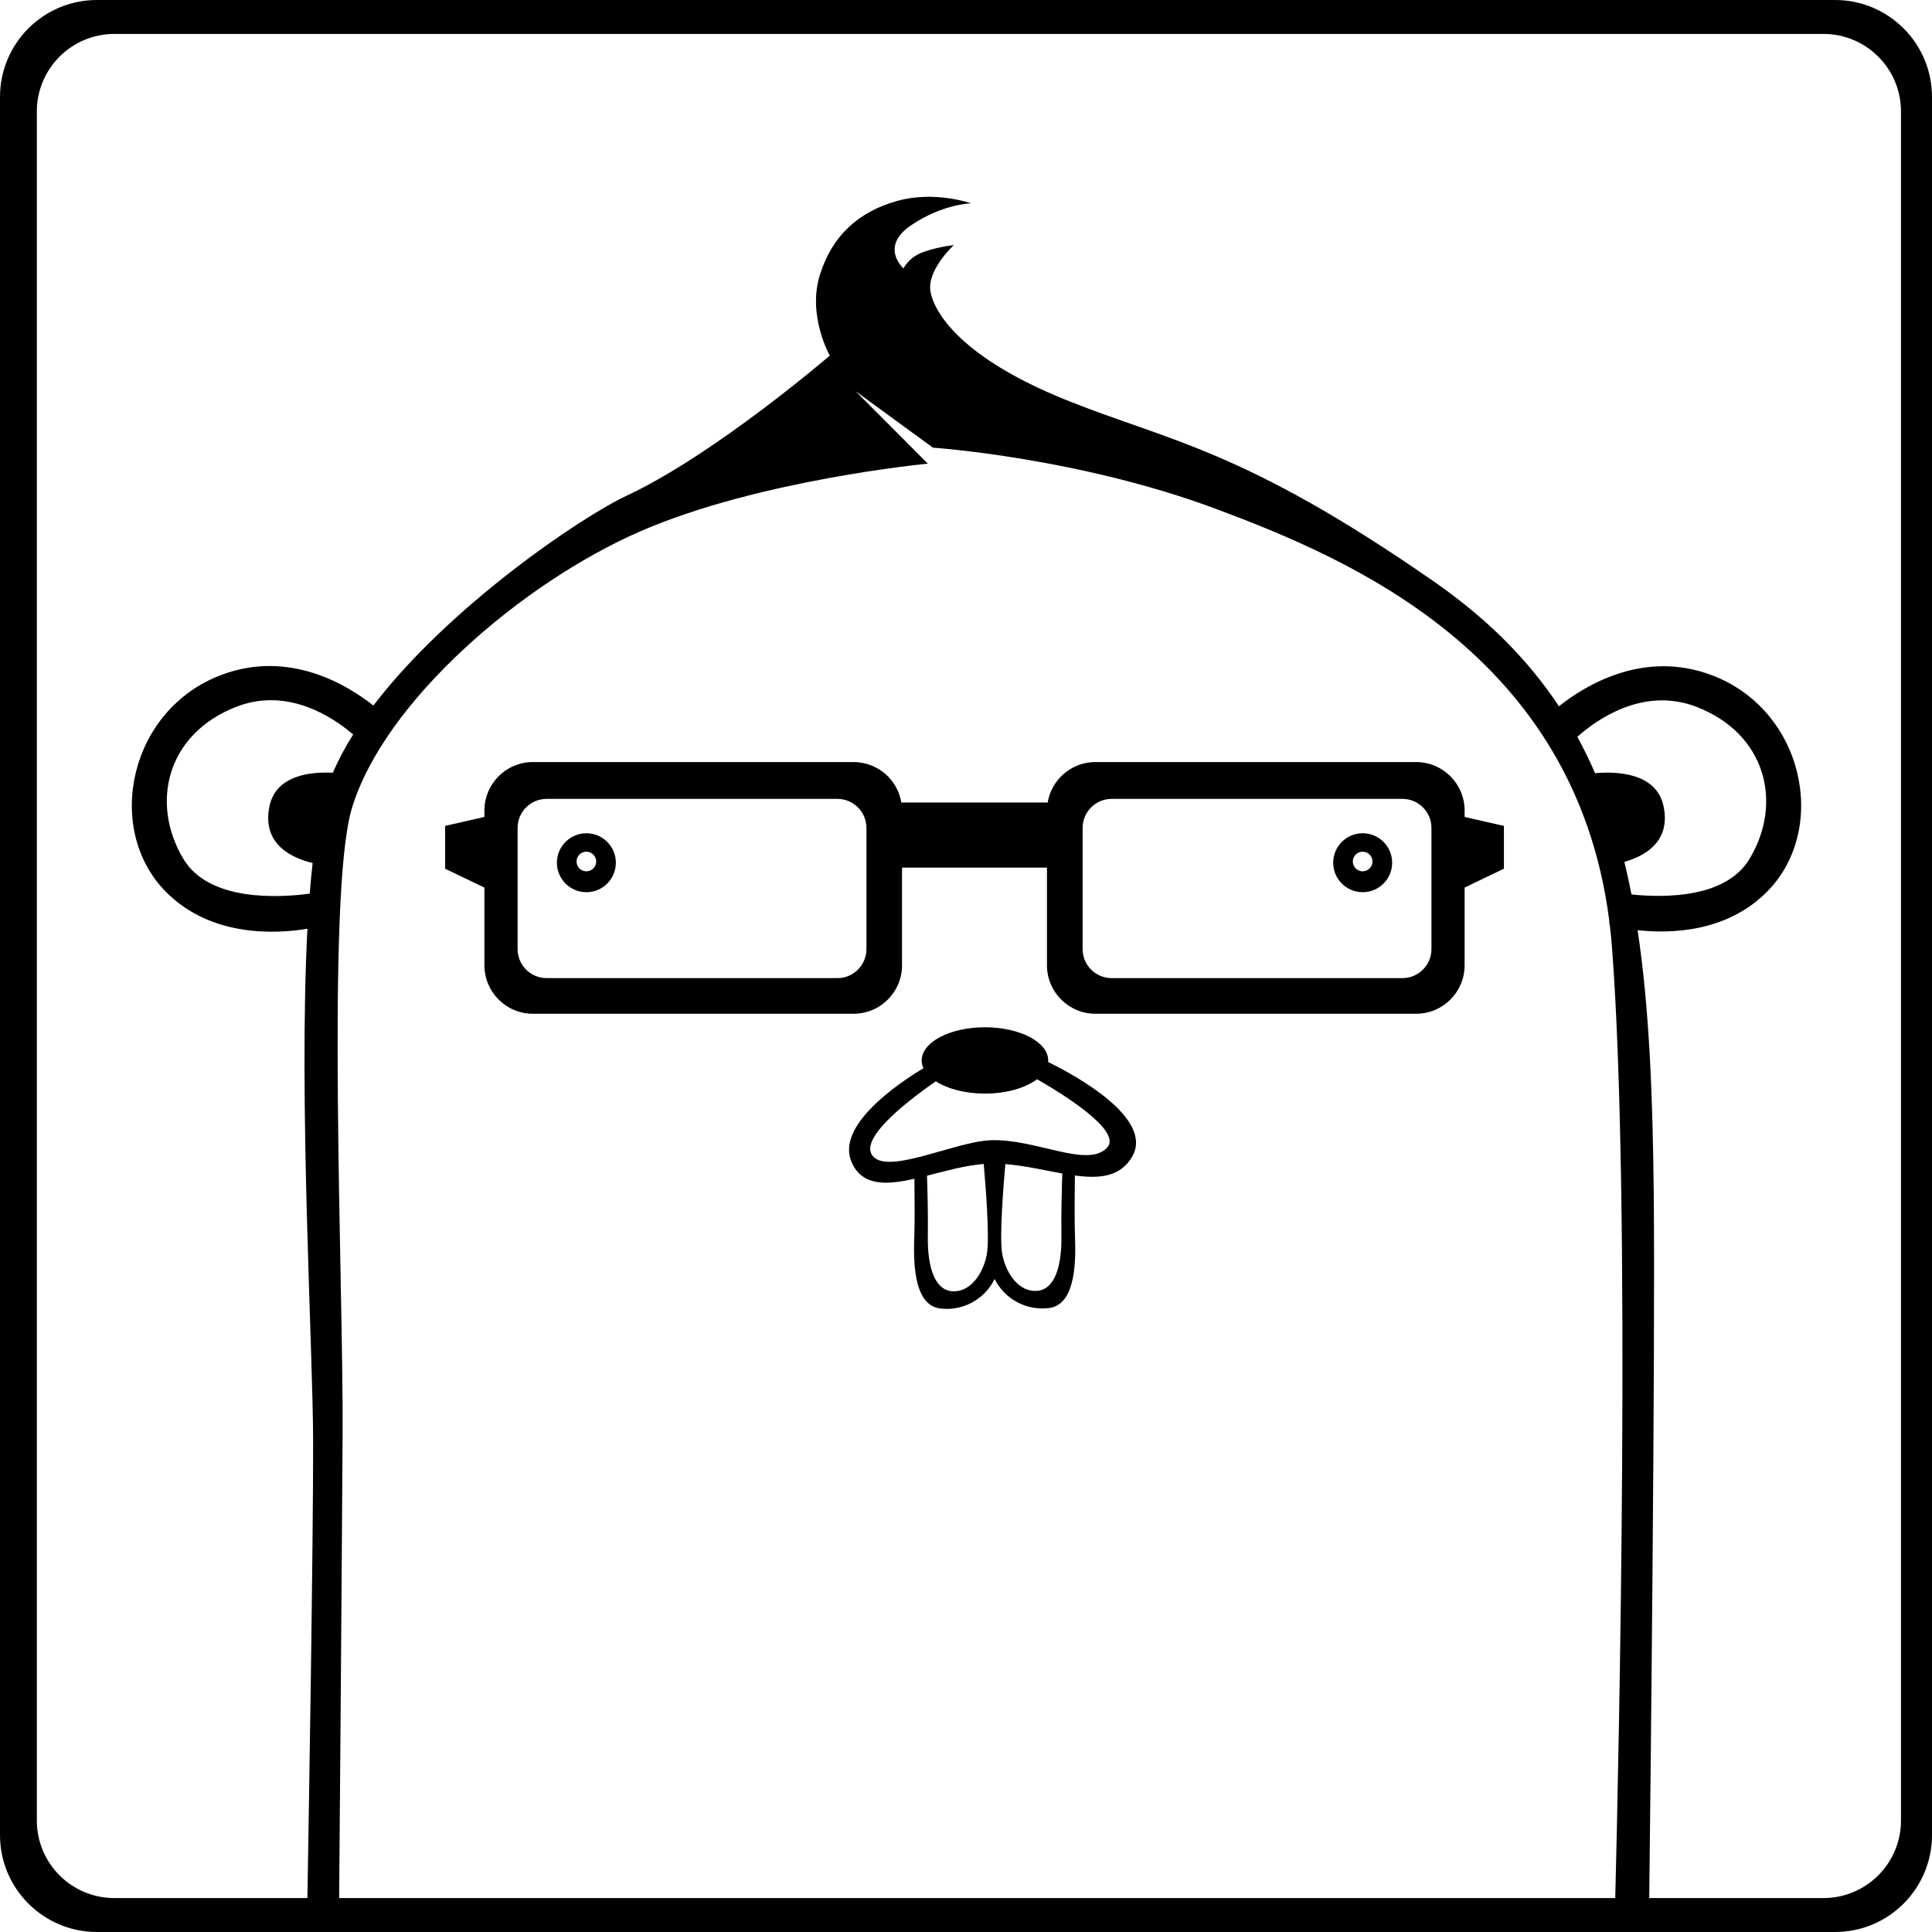
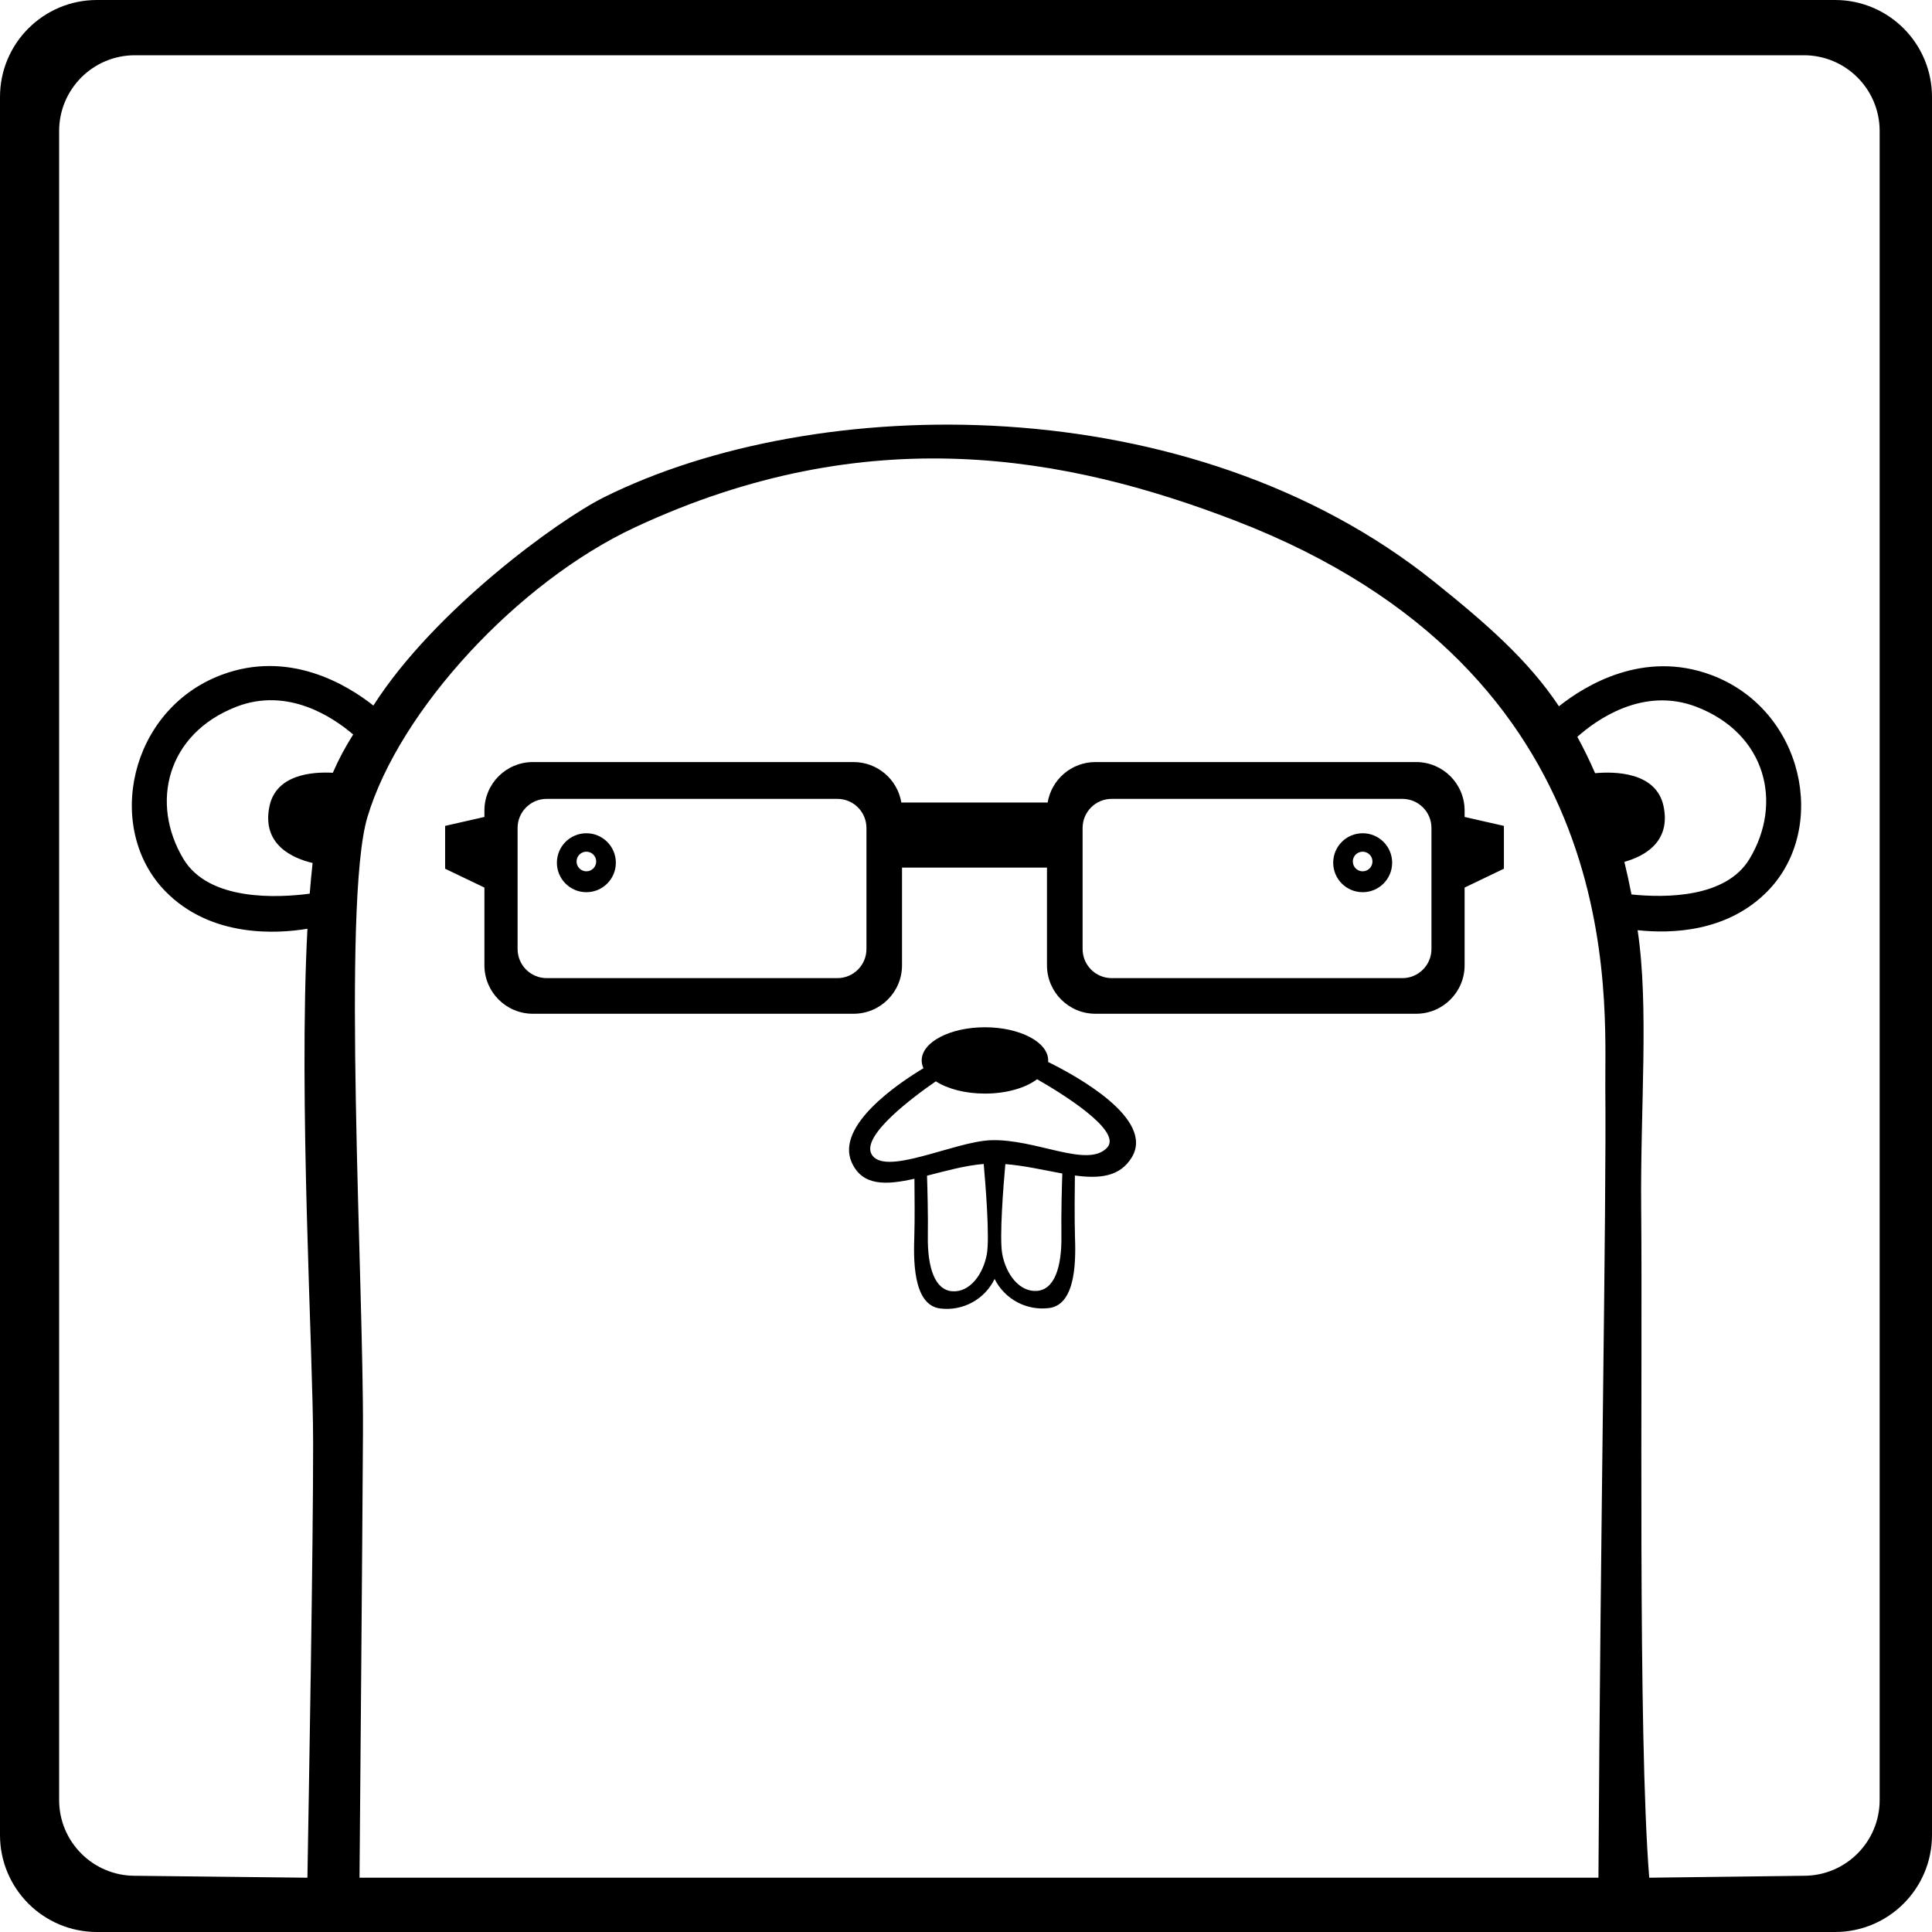
<svg xmlns="http://www.w3.org/2000/svg" width="1993" height="1993" viewBox="0 0 1993 1993">
  <defs>
    <style>
-       .cls-1 {
-         fill-rule: evenodd;
-       }
-     </style>
+             .cls-1 {
+             fill-rule: evenodd;
+             }
+         </style>
  </defs>
-   <path id="shape" data-name="shape" class="cls-1" d="M1917,2022H124A100,100,0,0,1,24,1922V129A100,100,0,0,1,124,29H1917a100,100,0,0,1,100,100V1922A100,100,0,0,1,1917,2022ZM1699.66,918.071q4,16.457,7.33,33.627c35.2,3.618,97.5,3.615,121.75-36.643,34.66-57.506,17.24-128.99-54.46-156.8-55.55-21.543-104.08,13.809-123.14,30.838q9.975,18.229,18.32,37.511c19.33-1.794,63.09-1.742,70.62,34.076C1747.92,898.008,1719.54,912.53,1699.66,918.071Zm-12.76,88.3q-0.9-11.681-2.25-22.945l-0.31-.086-0.4-5.667c-35.65-274.225-267.44-372.065-405.04-423.521-142.3-53.212-292.47-63.335-292.47-63.335L906.6,432.547l74.529,74.736S807.159,523.84,684.865,576.952,419.838,752.936,386.873,863.228c-26.57,88.9-8.579,491.222-9.444,643.482-0.737,129.72-2.853,392.91-3.564,480.29H1690.25C1693.8,1845.71,1706.73,1265.46,1686.9,1006.37ZM301.979,860.694c6.905-32.9,44.28-35.676,65.351-34.524a284.705,284.705,0,0,1,21-39.476c-20.627-17.7-67.382-49.258-120.56-28.6-71.723,27.858-89.147,99.466-54.485,157.072,26.35,43.791,97.566,40.035,130.212,35.715q1.3-16.521,2.985-31.645C326.715,914.578,293.576,900.732,301.979,860.694ZM1985,144a80,80,0,0,0-80-80H142a80,80,0,0,0-80,80V1907a80,80,0,0,0,80,80H341.115c1.444-85.2,6.013-363.75,5.9-470.15-0.1-95.59-15.185-352.78-5.876-529.76-31.215,5.185-99.782,9.561-146.866-38.993-62.685-64.642-37.157-187.116,58.286-222.94,69.64-26.14,129.389,10.141,156.609,31.669C486.834,654.982,622.811,562.6,670.7,540.217c90.853-42.465,209.3-144.4,209.3-144.4s-23.486-41.262-10.136-83.6c12.979-41.167,40.982-65.235,79.826-76s76.025,2.533,76.025,2.533-29.489.574-62.087,22.8-7.6,44.334-7.6,44.334,4.428-9.62,16.472-15.2c13.81-6.4,35.478-8.867,35.478-8.867S979.848,307.49,983.9,329.944s33.014,68.6,139.374,111.47,182.55,50.263,379.9,187.473c55.37,38.5,97.28,80.848,128.99,128.7,26.85-21.408,87.05-58.55,157.32-32.213,95.41,35.762,120.93,158.025,58.27,222.554-41.57,42.8-99.88,44.4-134.44,40.623,11.94,79.115,15.63,169.385,16.67,273.685,1.59,160.11-3.22,599.14-4.67,724.76H1905a80,80,0,0,0,80-80V144ZM523.712,865.119a50,50,0,0,1,50-50H904.5a50.006,50.006,0,0,1,49.313,41.766h150.91a50,50,0,0,1,49.31-41.766h330.82a50,50,0,0,1,50,50v6.631l40.54,9.212v44.177l-40.54,19.46v80.161a50,50,0,0,1-50,50H1154.03a50,50,0,0,1-50-50V924.012H954.5V1024.76a50,50,0,0,1-50,50H573.712a50,50,0,0,1-50-50V944.6l-40.541-19.458V880.962l40.541-9.212v-6.631ZM1140.79,1008.01a30,30,0,0,0,30,30h299.86a30,30,0,0,0,30-30V883.1a30,30,0,0,0-30-30H1170.79a30,30,0,0,0-30,30V1008.01Zm-582.849,0a30,30,0,0,0,30,30H887.806a30,30,0,0,0,30-30V883.1a30,30,0,0,0-30-30H587.941a30,30,0,0,0-30,30V1008.01Zm70.951-119.454a30.409,30.409,0,1,1-30.412,30.408A30.41,30.41,0,0,1,628.892,888.556Zm0,39.272A10.126,10.126,0,1,0,618.765,917.7,10.126,10.126,0,0,0,628.892,927.828Zm800.788-39.272a30.409,30.409,0,1,1-30.39,30.408A30.4,30.4,0,0,1,1429.68,888.556Zm0,39.272a10.126,10.126,0,1,0-10.14-10.126A10.135,10.135,0,0,0,1429.68,927.828ZM976.61,1130.95a19.16,19.16,0,0,1-1.828-8.04c0-18.89,29.218-34.21,65.258-34.21s65.25,15.32,65.25,34.21c0,0.54-.03,1.08-0.07,1.61,27.78,13.64,110.62,58.55,86.25,98.45-12.35,20.22-33.5,22.01-58.65,18.64-0.16,13.34-.47,45.51.08,62.2,0.71,21.39,2.27,70.93-26.69,74.53a55.017,55.017,0,0,1-56.2-30.01,54.8,54.8,0,0,1-56.206,30.45c-28.872-3.62-27.312-53.29-26.609-74.74,0.508-15.49.282-44.27,0.118-59.08-29.148,6.59-53.742,7.84-64.739-16.92C885.711,1190.06,951.291,1146.15,976.61,1130.95Zm81.31,191.81c3.92,20.7,17.55,39.07,35.58,37.9s25.88-23.99,25.42-56.85c-0.32-23.35.46-50.5,0.93-64.26-18.56-3.33-38.7-8.11-58.76-9.7C1059.32,1249.53,1054.7,1305.78,1057.92,1322.76Zm-76.787-18.72c-0.456,32.95,7.363,55.83,25.337,57s31.57-17.24,35.48-38c3.22-17.07-1.43-73.74-3.18-93.33-19.29,1.56-39.523,7.29-58.491,12.11C980.757,1256.18,981.44,1281.82,981.133,1304.04Zm-58.286-84.87c12.3,24.43,85.063-12.45,122.9-13.93,46.72-1.84,100.18,29.39,120.38,7.6,16.34-17.63-49.54-57.53-72.32-70.54-11.77,8.95-31.46,14.82-53.77,14.82-20.45,0-38.7-4.93-50.663-12.65C966.909,1159.96,913.065,1199.75,922.847,1219.17Z" transform="translate(-24 -29)" />
+   <path id="gophers" data-name="gophers" class="cls-1" d="M1917,2022H124A100,100,0,0,1,24,1922V129A100,100,0,0,1,124,29H1917a100,100,0,0,1,100,100V1922A100,100,0,0,1,1917,2022ZM1699.66,918.071q4,16.457,7.33,33.627c35.2,3.618,97.5,3.615,121.75-36.643,34.66-57.506,17.24-128.99-54.46-156.8-55.55-21.543-104.08,13.809-123.14,30.838q9.975,18.229,18.32,37.511c19.33-1.794,63.09-1.742,70.62,34.076C1747.92,898.008,1719.54,912.53,1699.66,918.071ZM1298,566c408.06,156.974,381.16,494.94,382,585,1.2,128.95-5.03,446.85-7.09,815H394.865c0.711-87.38,2.827-329.57,3.564-459.29C399.294,1354.45,376.43,960.9,403,872c32.964-110.292,155.175-242.628,276-299C919.348,460.865,1124.6,499.3,1298,566ZM301.979,860.694c6.905-32.9,44.28-35.676,65.351-34.524a284.649,284.649,0,0,1,21-39.476c-20.627-17.7-67.382-49.258-120.56-28.6-71.723,27.858-89.147,99.466-54.485,157.072,26.35,43.79,97.566,40.035,130.212,35.715q1.3-16.521,2.984-31.645C326.715,914.578,293.576,900.732,301.979,860.694ZM1503.17,628.887c52.63,42.162,97.28,80.848,128.99,128.7,26.85-21.408,87.05-58.55,157.32-32.213,95.41,35.762,120.93,158.025,58.27,222.554-41.57,42.8-99.88,44.4-134.44,40.623,11.94,79.115,2.65,183.145,3.69,287.445,1.59,160.11-3.62,541.87,8.31,690l159.56-2a78.13,78.13,0,0,0,78.13-78.13V164.128A78.129,78.129,0,0,0,1884.87,86H163.128A78.128,78.128,0,0,0,85,164.128V1885.87A78.129,78.129,0,0,0,163.128,1964l177.987,2c1.444-85.2,6.013-342.75,5.9-449.15-0.1-95.59-15.185-352.78-5.876-529.76-31.215,5.185-99.782,9.561-146.866-38.993-62.685-64.642-37.157-187.116,58.286-222.941,69.64-26.139,129.389,10.142,156.609,31.67C471.8,658.641,599.681,565.561,647,542,865.344,433.28,1251.37,427.179,1503.17,628.887ZM523.712,865.119a50,50,0,0,1,50-50H904.5a50.006,50.006,0,0,1,49.313,41.766h150.91a50,50,0,0,1,49.31-41.766h330.82a50,50,0,0,1,50,50v6.631l40.54,9.212v44.177l-40.54,19.46v80.161a50,50,0,0,1-50,50H1154.03a50,50,0,0,1-50-50V924.012H954.5V1024.76a50,50,0,0,1-50,50H573.712a50,50,0,0,1-50-50V944.6l-40.541-19.458V880.962l40.541-9.212v-6.631ZM1140.79,1008.01a30,30,0,0,0,30,30h299.86a30,30,0,0,0,30-30V883.1a30,30,0,0,0-30-30H1170.79a30,30,0,0,0-30,30V1008.01Zm-582.849,0a30,30,0,0,0,30,30H887.806a30,30,0,0,0,30-30V883.1a30,30,0,0,0-30-30H587.941a30,30,0,0,0-30,30V1008.01Zm70.951-119.454a30.409,30.409,0,1,1-30.412,30.408A30.41,30.41,0,0,1,628.892,888.556Zm0,39.272A10.126,10.126,0,1,0,618.765,917.7,10.126,10.126,0,0,0,628.892,927.828Zm800.788-39.272a30.409,30.409,0,1,1-30.39,30.408A30.4,30.4,0,0,1,1429.68,888.556Zm0,39.272a10.126,10.126,0,1,0-10.14-10.126A10.135,10.135,0,0,0,1429.68,927.828ZM976.61,1130.95a19.16,19.16,0,0,1-1.828-8.04c0-18.89,29.218-34.21,65.258-34.21s65.25,15.32,65.25,34.21c0,0.54-.03,1.08-0.07,1.61,27.78,13.64,110.62,58.55,86.25,98.45-12.35,20.22-33.5,22.01-58.65,18.64-0.16,13.34-.47,45.51.08,62.2,0.71,21.39,2.27,70.93-26.69,74.53a55.017,55.017,0,0,1-56.2-30.01,54.8,54.8,0,0,1-56.206,30.45c-28.872-3.62-27.312-53.29-26.609-74.74,0.508-15.49.282-44.27,0.118-59.08-29.148,6.59-53.742,7.84-64.739-16.92C885.711,1190.06,951.291,1146.15,976.61,1130.95Zm81.31,191.81c3.92,20.7,17.55,39.07,35.58,37.9s25.88-23.99,25.42-56.85c-0.32-23.35.46-50.5,0.93-64.26-18.56-3.33-38.7-8.11-58.76-9.7C1059.32,1249.53,1054.7,1305.78,1057.92,1322.76Zm-76.787-18.72c-0.456,32.95,7.363,55.83,25.337,57s31.57-17.24,35.48-38c3.22-17.07-1.43-73.74-3.18-93.33-19.29,1.56-39.523,7.29-58.491,12.11C980.757,1256.18,981.44,1281.82,981.133,1304.04Zm-58.286-84.87c12.3,24.43,85.063-12.45,122.9-13.93,46.72-1.84,100.18,29.39,120.38,7.6,16.34-17.63-49.54-57.53-72.32-70.54-11.77,8.95-31.46,14.82-53.77,14.82-20.45,0-38.7-4.93-50.663-12.65C966.909,1159.96,913.065,1199.75,922.847,1219.17Z" transform="translate(-24 -29)" />
</svg>
